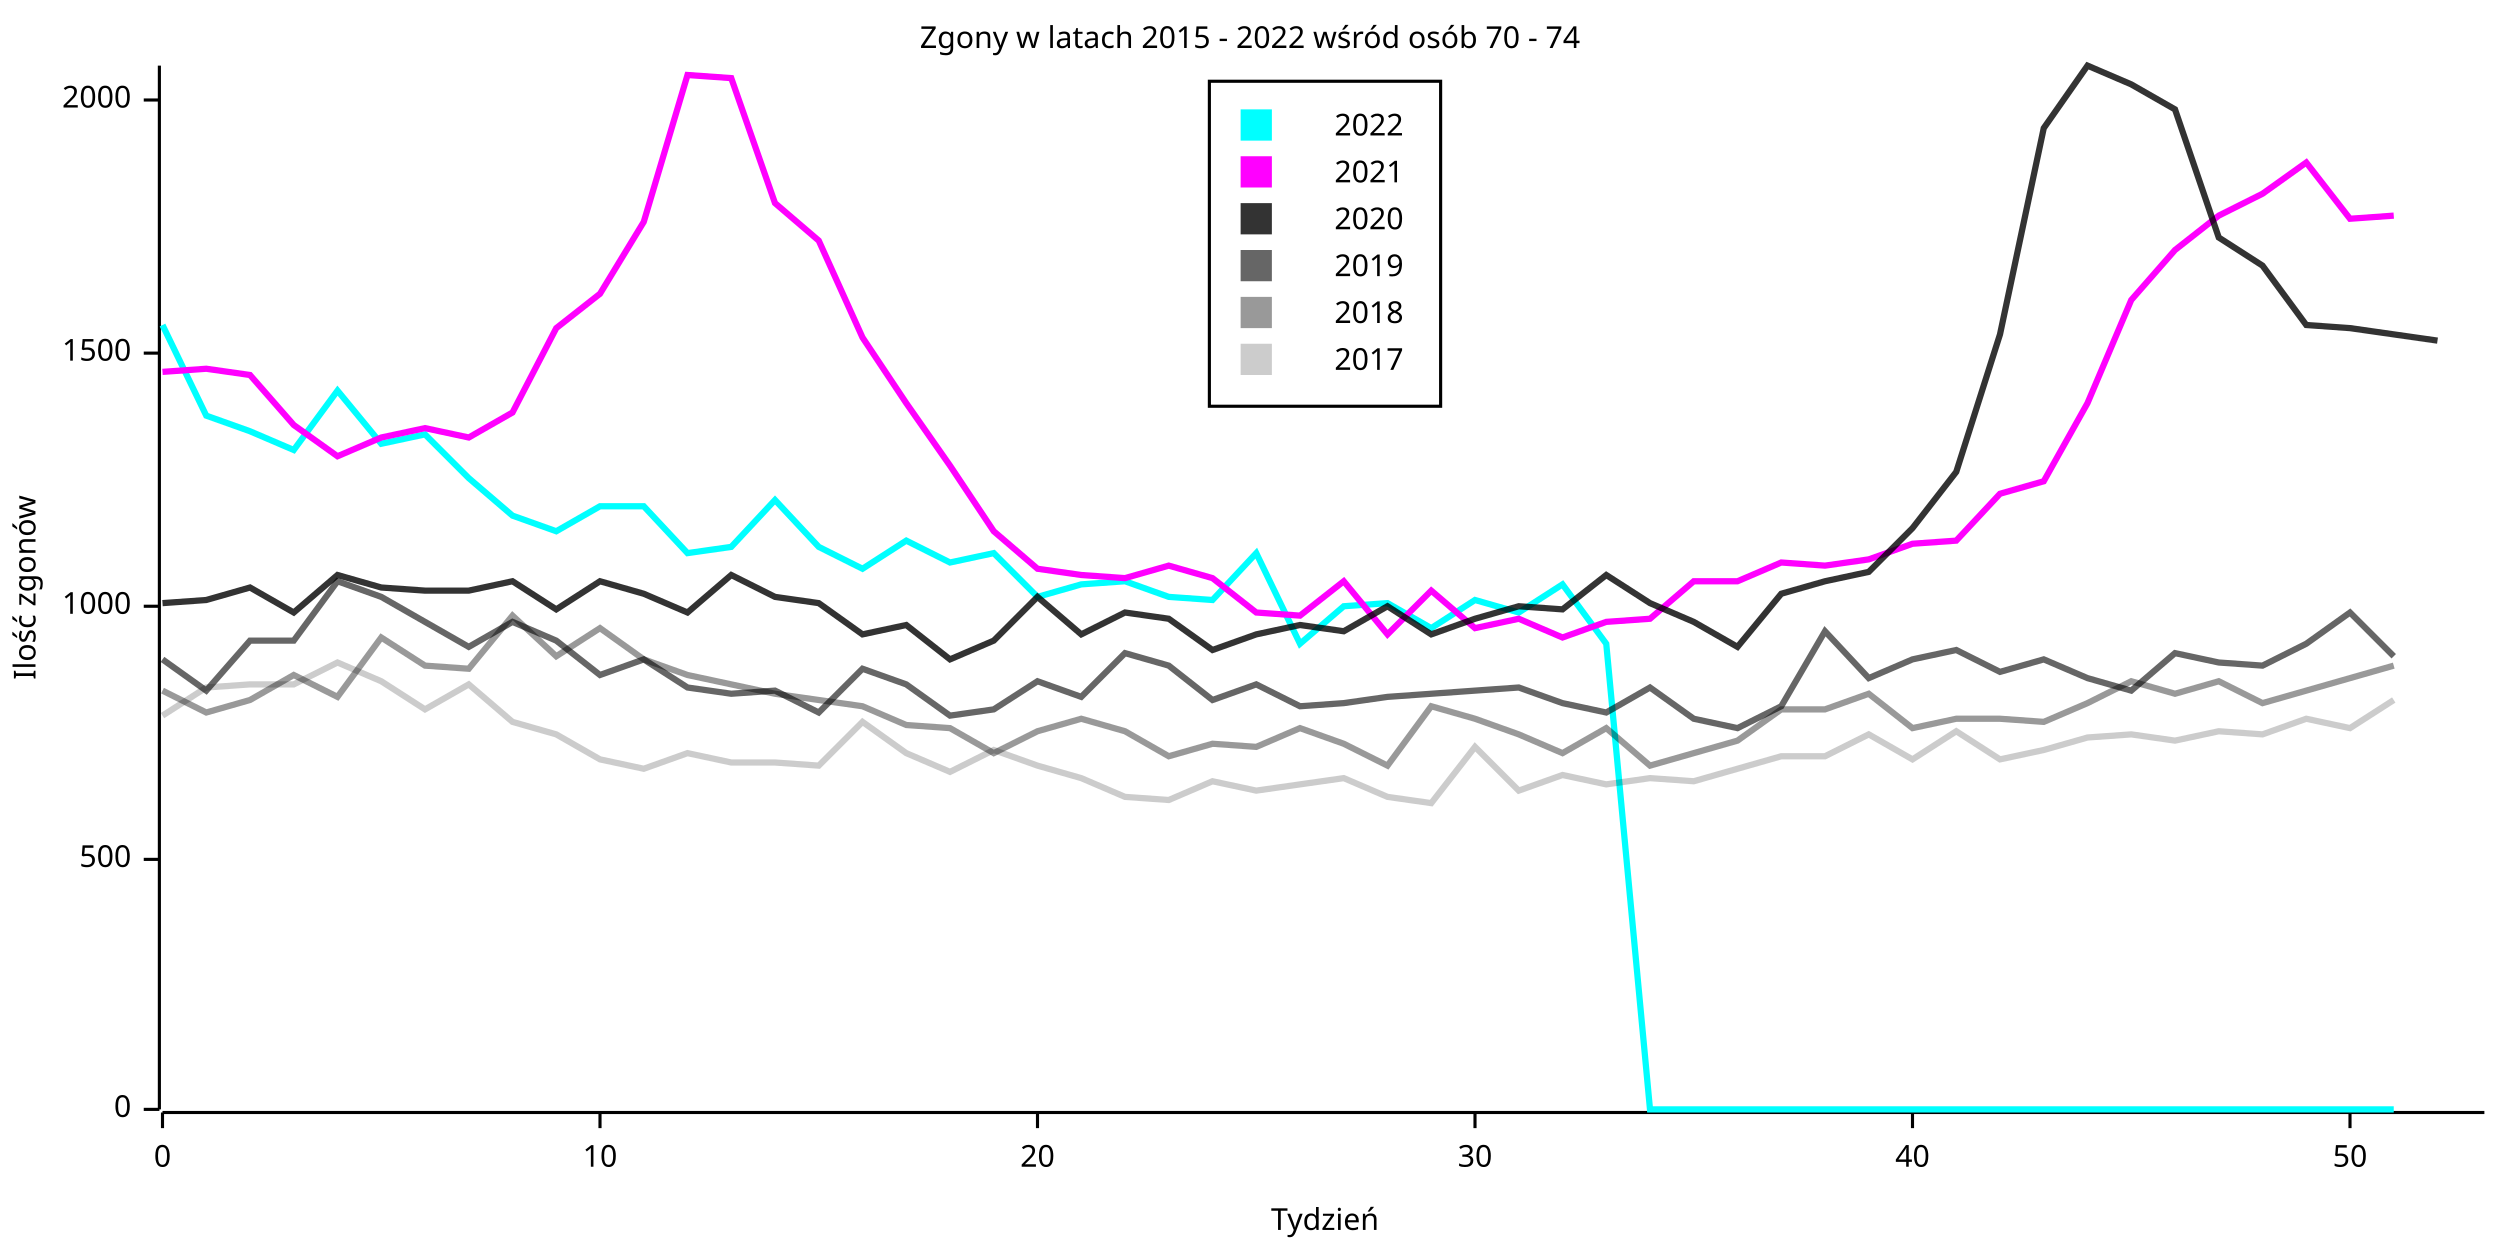
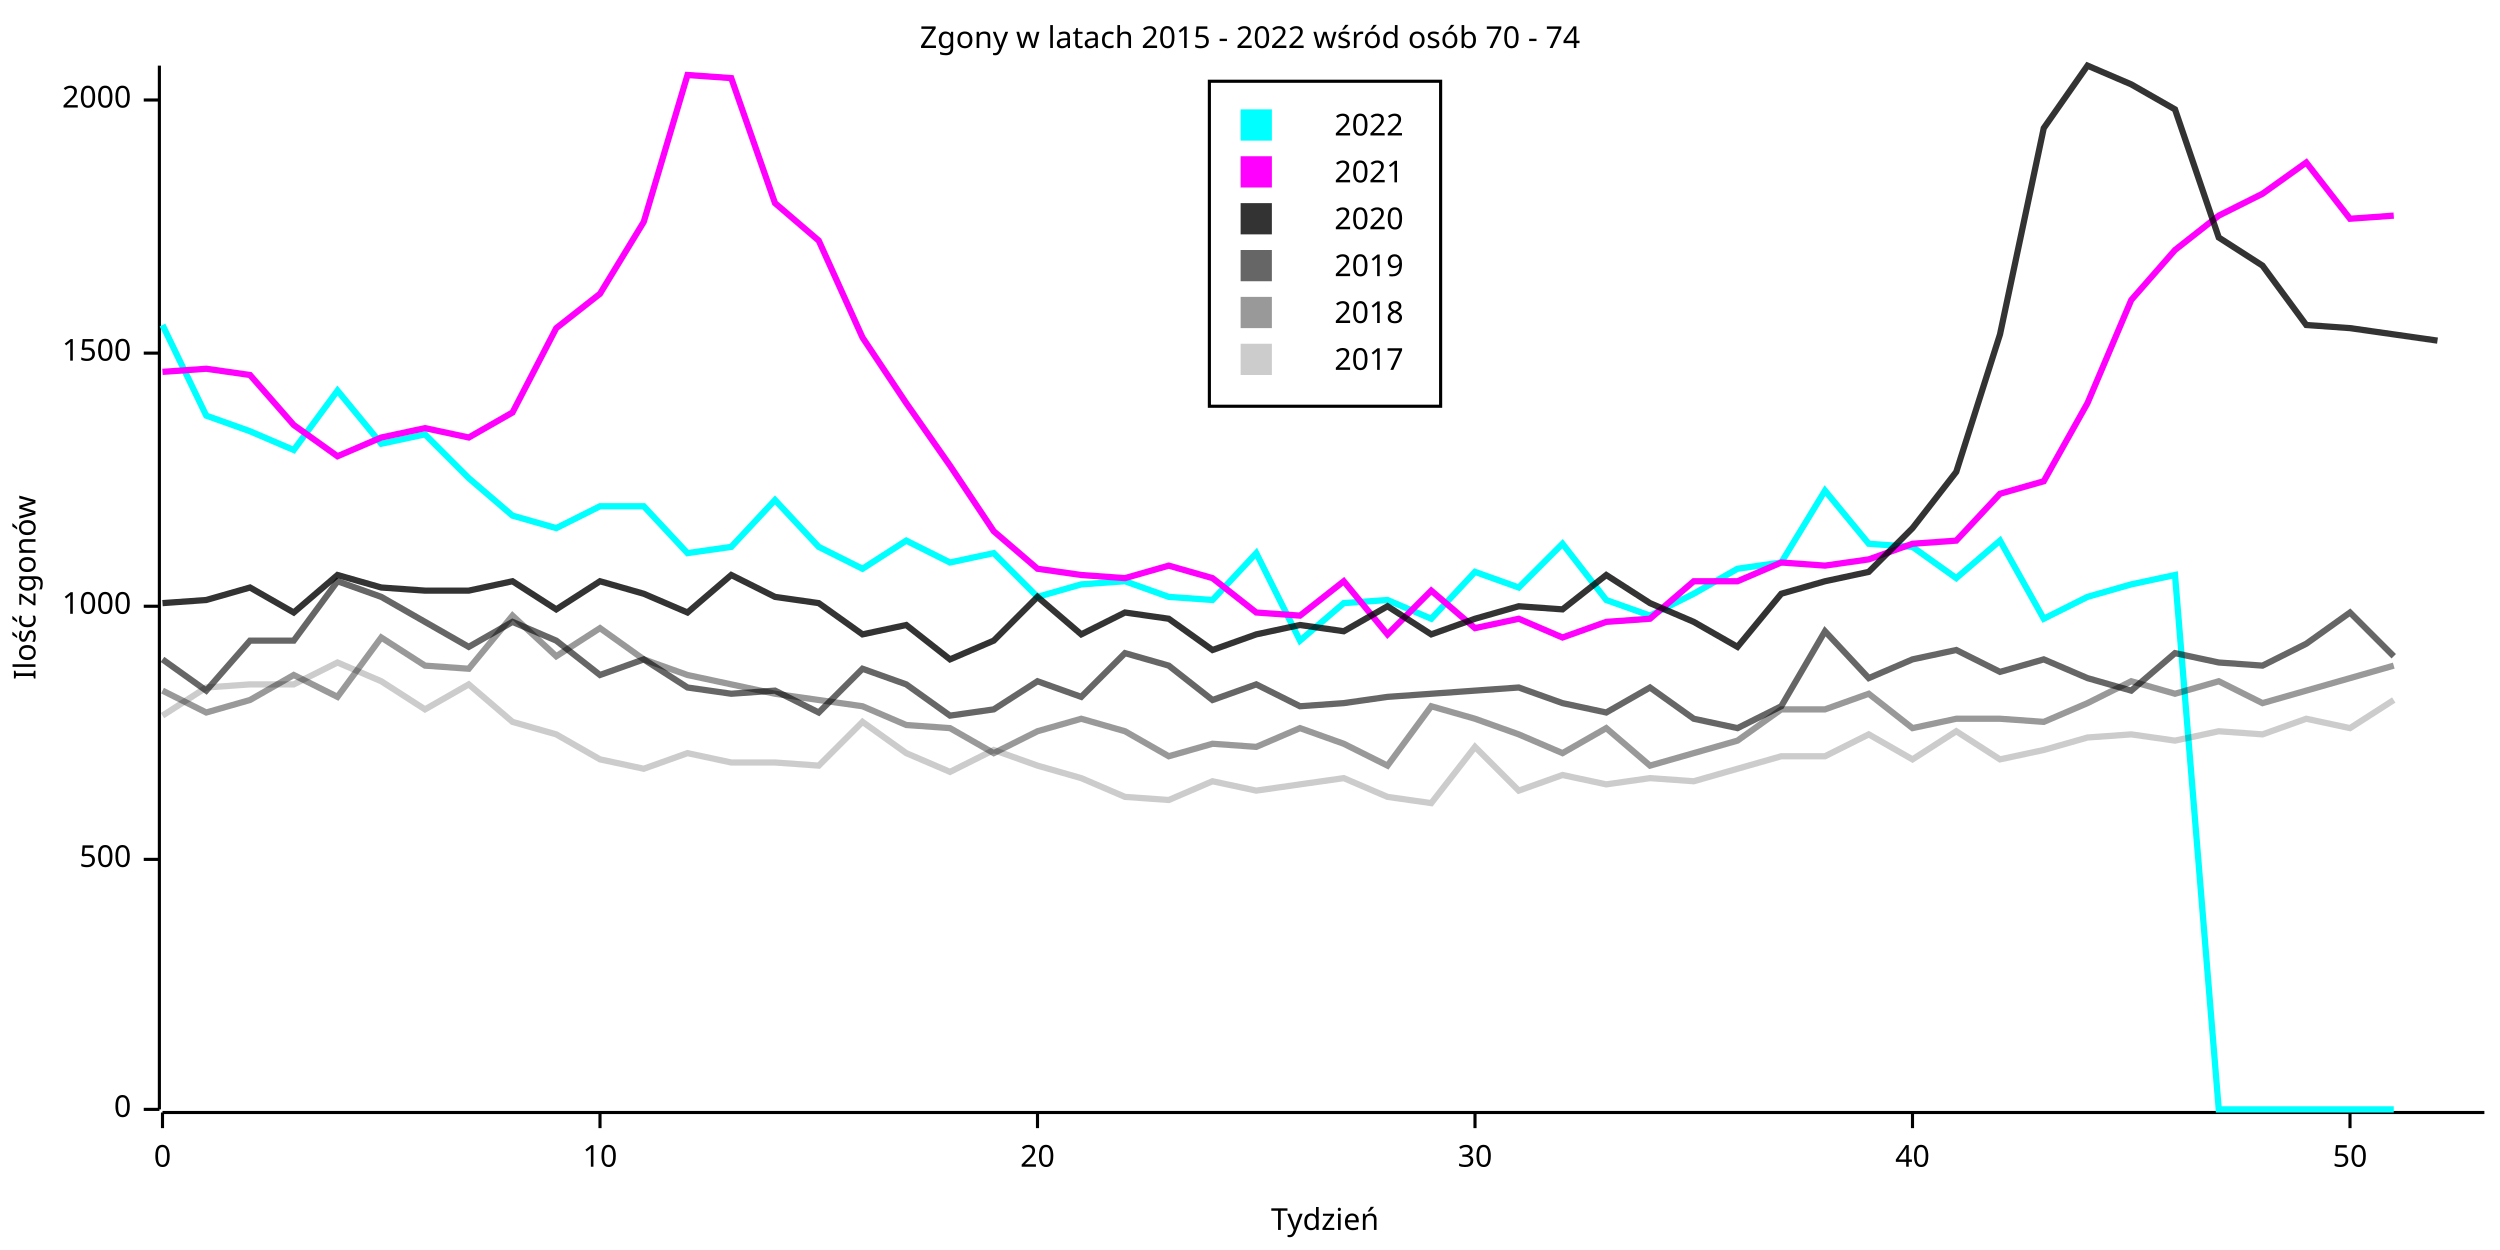
<svg xmlns="http://www.w3.org/2000/svg" width="800" height="400" viewBox="0 0 800 400">
  <rect x="0" y="0" width="800" height="400" opacity="1" fill="#FFFFFF" stroke="none" />
  <text x="400" y="8" dy="0.76em" text-anchor="middle" font-family="sans-serif" font-size="9.677" opacity="1" fill="#000000">
Zgony w latach 2015 - 2022 wśród osób 70 - 74
</text>
  <text x="4" y="188" dy="0.76em" text-anchor="middle" font-family="sans-serif" font-size="9.677" opacity="1" fill="#000000" transform="rotate(270, 4, 188)">
Ilość zgonów
</text>
  <text x="424" y="396" dy="-0.5ex" text-anchor="middle" font-family="sans-serif" font-size="9.677" opacity="1" fill="#000000">
Tydzień
</text>
  <polyline fill="none" opacity="1" stroke="#000000" stroke-width="1" points="51,21 51,355 " />
  <text x="42" y="355" dy="0.5ex" text-anchor="end" font-family="sans-serif" font-size="9.677" opacity="1" fill="#000000">
0
</text>
  <polyline fill="none" opacity="1" stroke="#000000" stroke-width="1" points="46,355 51,355 " />
  <text x="42" y="275" dy="0.5ex" text-anchor="end" font-family="sans-serif" font-size="9.677" opacity="1" fill="#000000">
500
</text>
  <polyline fill="none" opacity="1" stroke="#000000" stroke-width="1" points="46,275 51,275 " />
  <text x="42" y="194" dy="0.5ex" text-anchor="end" font-family="sans-serif" font-size="9.677" opacity="1" fill="#000000">
1000
</text>
  <polyline fill="none" opacity="1" stroke="#000000" stroke-width="1" points="46,194 51,194 " />
  <text x="42" y="113" dy="0.5ex" text-anchor="end" font-family="sans-serif" font-size="9.677" opacity="1" fill="#000000">
1500
</text>
  <polyline fill="none" opacity="1" stroke="#000000" stroke-width="1" points="46,113 51,113 " />
  <text x="42" y="32" dy="0.5ex" text-anchor="end" font-family="sans-serif" font-size="9.677" opacity="1" fill="#000000">
2000
</text>
  <polyline fill="none" opacity="1" stroke="#000000" stroke-width="1" points="46,32 51,32 " />
  <polyline fill="none" opacity="1" stroke="#000000" stroke-width="1" points="52,356 795,356 " />
  <text x="52" y="366" dy="0.76em" text-anchor="middle" font-family="sans-serif" font-size="9.677" opacity="1" fill="#000000">
0
</text>
  <polyline fill="none" opacity="1" stroke="#000000" stroke-width="1" points="52,356 52,361 " />
  <text x="192" y="366" dy="0.76em" text-anchor="middle" font-family="sans-serif" font-size="9.677" opacity="1" fill="#000000">
10
</text>
  <polyline fill="none" opacity="1" stroke="#000000" stroke-width="1" points="192,356 192,361 " />
  <text x="332" y="366" dy="0.76em" text-anchor="middle" font-family="sans-serif" font-size="9.677" opacity="1" fill="#000000">
20
</text>
  <polyline fill="none" opacity="1" stroke="#000000" stroke-width="1" points="332,356 332,361 " />
  <text x="472" y="366" dy="0.76em" text-anchor="middle" font-family="sans-serif" font-size="9.677" opacity="1" fill="#000000">
30
</text>
  <polyline fill="none" opacity="1" stroke="#000000" stroke-width="1" points="472,356 472,361 " />
  <text x="612" y="366" dy="0.76em" text-anchor="middle" font-family="sans-serif" font-size="9.677" opacity="1" fill="#000000">
40
</text>
  <polyline fill="none" opacity="1" stroke="#000000" stroke-width="1" points="612,356 612,361 " />
  <text x="752" y="366" dy="0.76em" text-anchor="middle" font-family="sans-serif" font-size="9.677" opacity="1" fill="#000000">
50
</text>
  <polyline fill="none" opacity="1" stroke="#000000" stroke-width="1" points="752,356 752,361 " />
-   <polyline fill="none" opacity="1" stroke="#00FFFF" stroke-width="2" points="52,104 66,133 80,138 94,144 108,125 122,142 136,139 150,153 164,165 178,170 192,162 206,162 220,177 234,175 248,160 262,175 276,182 290,173 304,180 318,177 332,191 346,187 360,186 374,191 388,192 402,177 416,206 430,194 444,193 458,201 472,192 486,196 500,187 514,206 528,355 542,355 556,355 570,355 584,355 598,355 612,355 626,355 640,355 654,355 668,355 682,355 696,355 710,355 724,355 738,355 752,355 766,355 " />
+   <polyline fill="none" opacity="1" stroke="#00FFFF" stroke-width="2" points="52,104 66,133 80,138 94,144 108,125 122,142 136,139 150,153 164,165 178,169 192,162 206,162 220,177 234,175 248,160 262,175 276,182 290,173 304,180 318,177 332,191 346,187 360,186 374,191 388,192 402,177 416,205 430,193 444,192 458,198 472,183 486,188 500,174 514,192 528,197 542,190 556,182 570,180 584,157 598,174 612,175 626,185 640,173 654,198 668,191 682,187 696,184 710,355 724,355 738,355 752,355 766,355 " />
  <polyline fill="none" opacity="1" stroke="#FF00FF" stroke-width="2" points="52,119 66,118 80,120 94,136 108,146 122,140 136,137 150,140 164,132 178,105 192,94 206,71 220,24 234,25 248,65 262,77 276,108 290,129 304,149 318,170 332,182 346,184 360,185 374,181 388,185 402,196 416,197 430,186 444,203 458,189 472,201 486,198 500,204 514,199 528,198 542,186 556,186 570,180 584,181 598,179 612,174 626,173 640,158 654,154 668,129 682,96 696,80 710,69 724,62 738,52 752,70 766,69 " />
  <polyline fill="none" opacity="0.8" stroke="#000000" stroke-width="2" points="52,193 66,192 80,188 94,196 108,184 122,188 136,189 150,189 164,186 178,195 192,186 206,190 220,196 234,184 248,191 262,193 276,203 290,200 304,211 318,205 332,191 346,203 360,196 374,198 388,208 402,203 416,200 430,202 444,194 458,203 472,198 486,194 500,195 514,184 528,193 542,199 556,207 570,190 584,186 598,183 612,169 626,151 640,107 654,41 668,21 682,27 696,35 710,76 724,85 738,104 752,105 766,107 780,109 " />
  <polyline fill="none" opacity="0.6" stroke="#000000" stroke-width="2" points="52,211 66,221 80,205 94,205 108,186 122,191 136,199 150,207 164,199 178,205 192,216 206,211 220,220 234,222 248,221 262,228 276,214 290,219 304,229 318,227 332,218 346,223 360,209 374,213 388,224 402,219 416,226 430,225 444,223 458,222 472,221 486,220 500,225 514,228 528,220 542,230 556,233 570,226 584,202 598,217 612,211 626,208 640,215 654,211 668,217 682,221 696,209 710,212 724,213 738,206 752,196 766,210 " />
  <polyline fill="none" opacity="0.4" stroke="#000000" stroke-width="2" points="52,221 66,228 80,224 94,216 108,223 122,204 136,213 150,214 164,197 178,210 192,201 206,211 220,216 234,219 248,222 262,224 276,226 290,232 304,233 318,241 332,234 346,230 360,234 374,242 388,238 402,239 416,233 430,238 444,245 458,226 472,230 486,235 500,241 514,233 528,245 542,241 556,237 570,227 584,227 598,222 612,233 626,230 640,230 654,231 668,225 682,218 696,222 710,218 724,225 738,221 752,217 766,213 " />
  <polyline fill="none" opacity="0.2" stroke="#000000" stroke-width="2" points="52,229 66,220 80,219 94,219 108,212 122,218 136,227 150,219 164,231 178,235 192,243 206,246 220,241 234,244 248,244 262,245 276,231 290,241 304,247 318,240 332,245 346,249 360,255 374,256 388,250 402,253 416,251 430,249 444,255 458,257 472,239 486,253 500,248 514,251 528,249 542,250 556,246 570,242 584,242 598,235 612,243 626,234 640,243 654,240 668,236 682,235 696,237 710,234 724,235 738,230 752,233 766,224 " />
  <rect x="387" y="26" width="74" height="104" opacity="1" fill="none" stroke="#000000" />
  <text x="427" y="36" dy="0.76em" text-anchor="start" font-family="sans-serif" font-size="9.677" opacity="1" fill="#000000">
2022
</text>
  <text x="427" y="51" dy="0.76em" text-anchor="start" font-family="sans-serif" font-size="9.677" opacity="1" fill="#000000">
2021
</text>
  <text x="427" y="66" dy="0.76em" text-anchor="start" font-family="sans-serif" font-size="9.677" opacity="1" fill="#000000">
2020
</text>
  <text x="427" y="81" dy="0.76em" text-anchor="start" font-family="sans-serif" font-size="9.677" opacity="1" fill="#000000">
2019
</text>
  <text x="427" y="96" dy="0.76em" text-anchor="start" font-family="sans-serif" font-size="9.677" opacity="1" fill="#000000">
2018
</text>
  <text x="427" y="111" dy="0.76em" text-anchor="start" font-family="sans-serif" font-size="9.677" opacity="1" fill="#000000">
2017
</text>
  <rect x="397" y="35" width="10" height="10" opacity="1" fill="#00FFFF" stroke="none" />
  <rect x="397" y="50" width="10" height="10" opacity="1" fill="#FF00FF" stroke="none" />
  <rect x="397" y="65" width="10" height="10" opacity="0.8" fill="#000000" stroke="none" />
  <rect x="397" y="80" width="10" height="10" opacity="0.6" fill="#000000" stroke="none" />
  <rect x="397" y="95" width="10" height="10" opacity="0.4" fill="#000000" stroke="none" />
  <rect x="397" y="110" width="10" height="10" opacity="0.2" fill="#000000" stroke="none" />
</svg>
